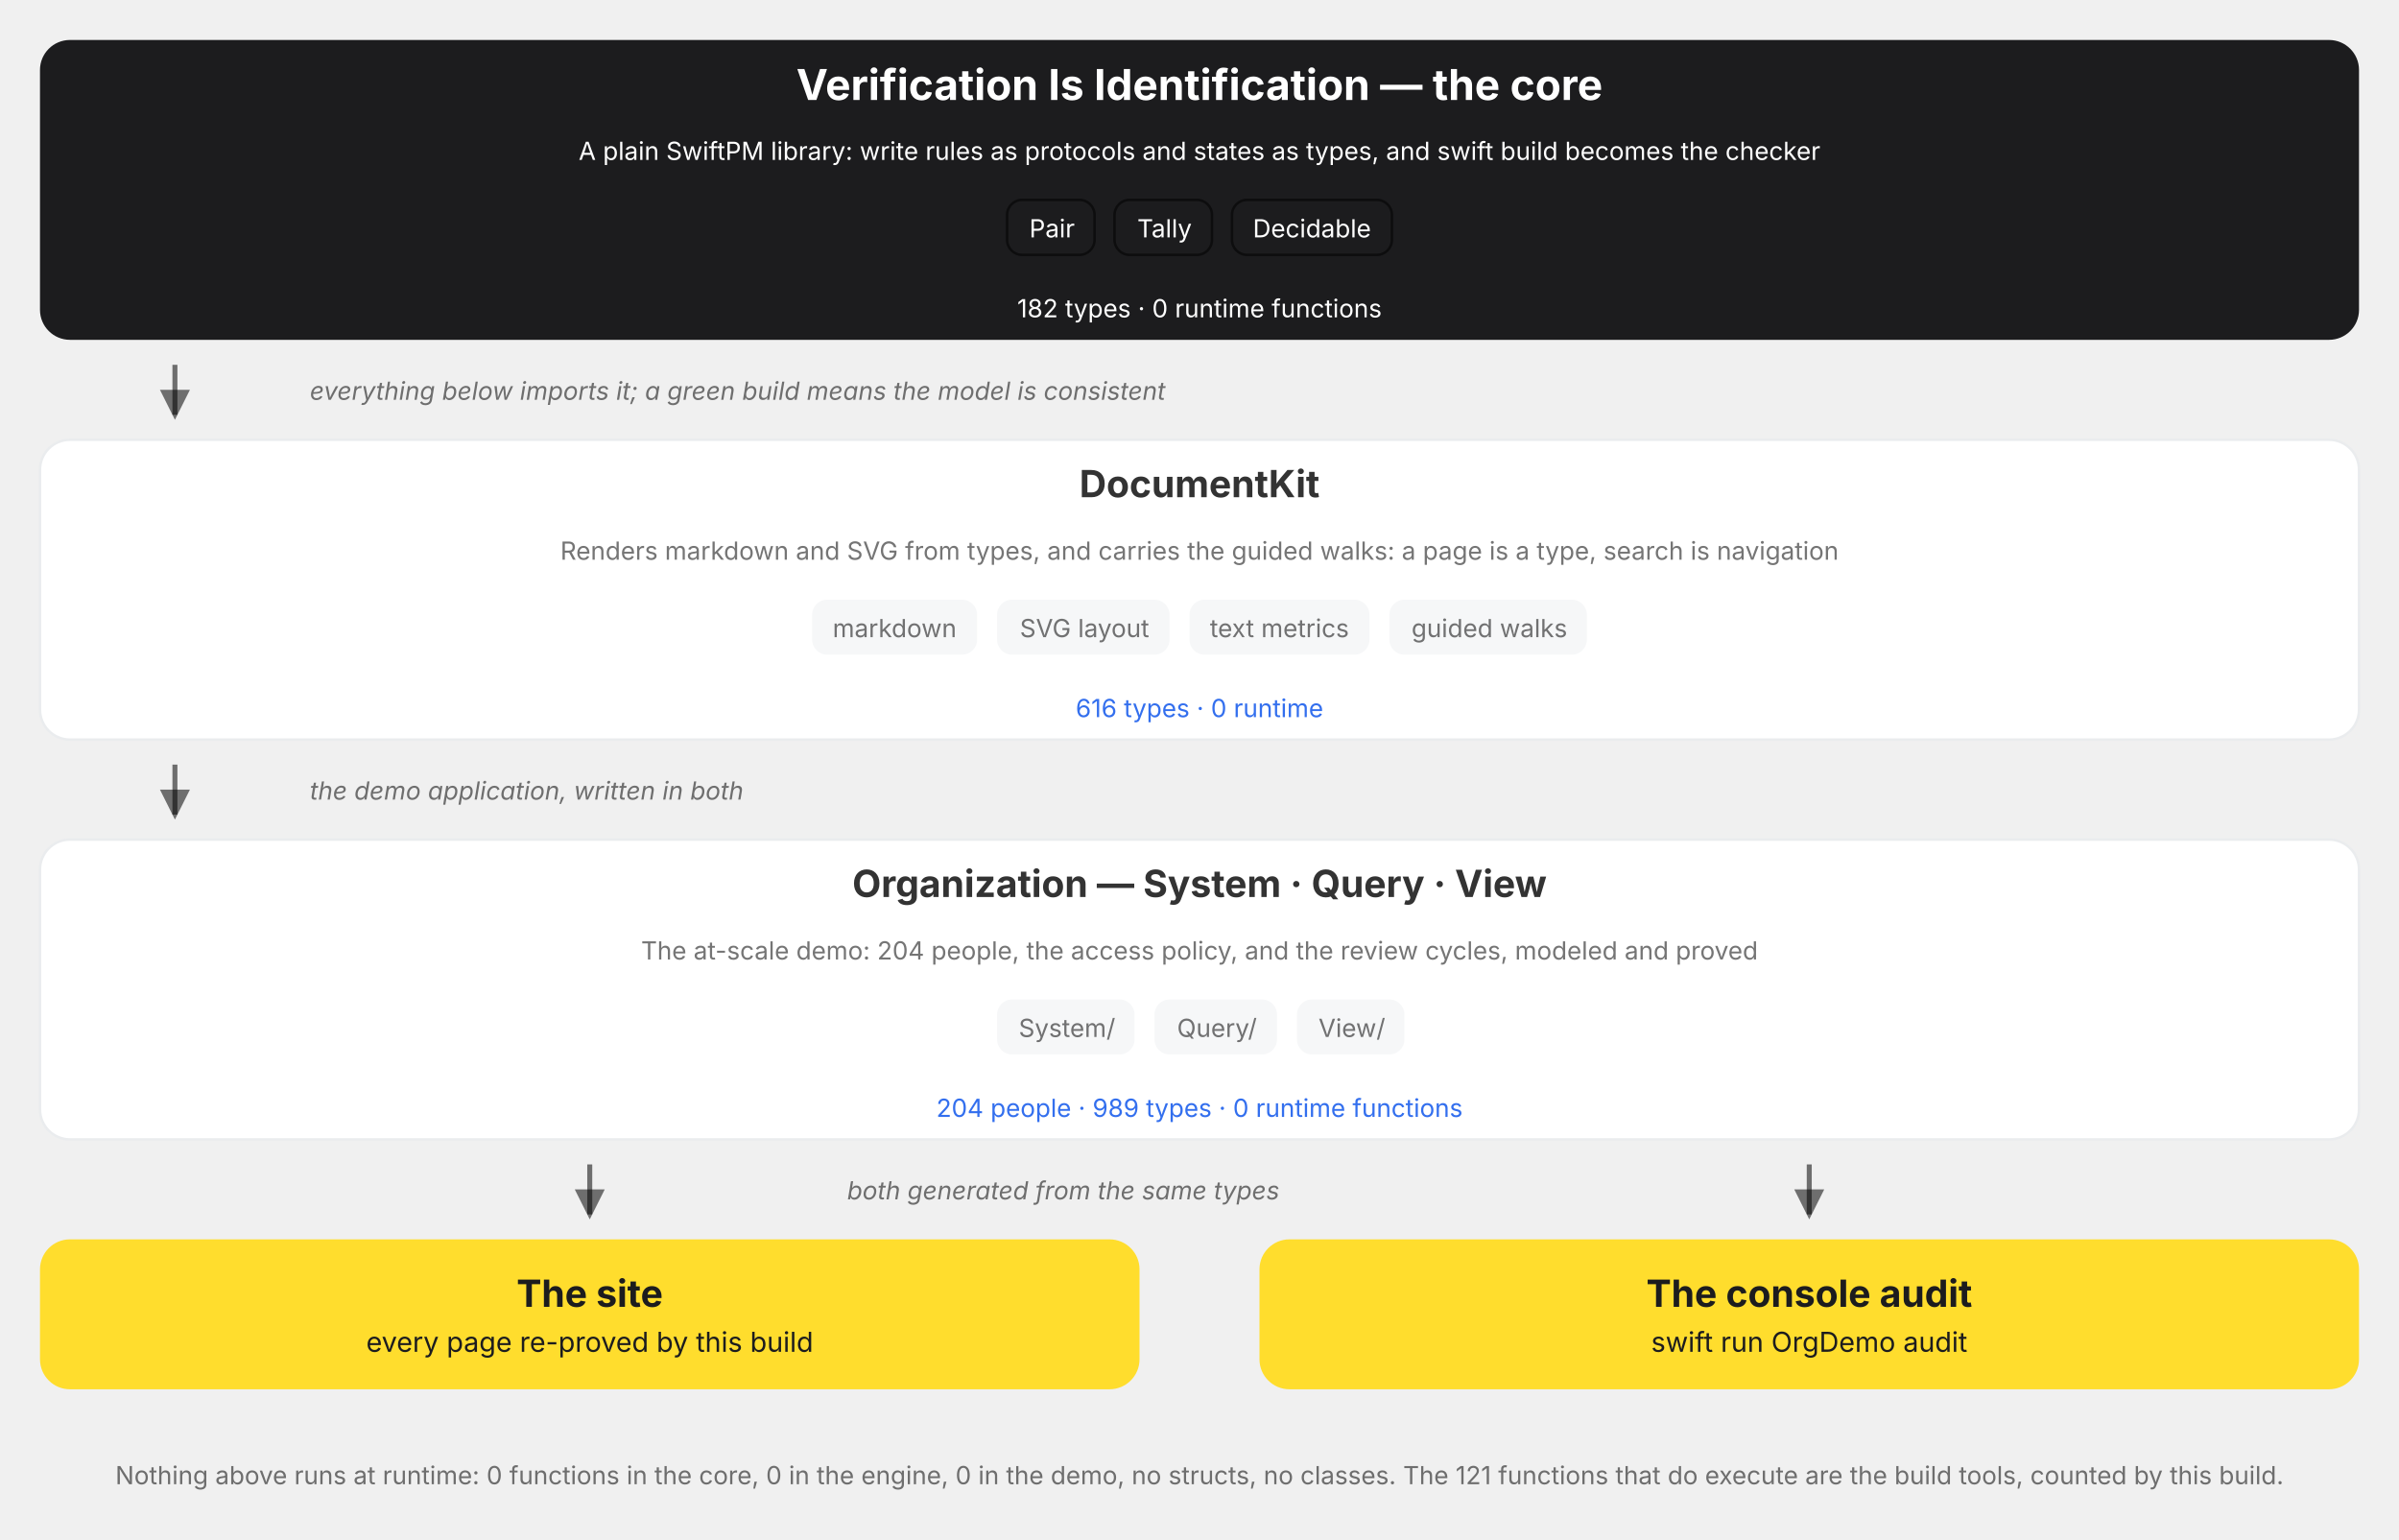
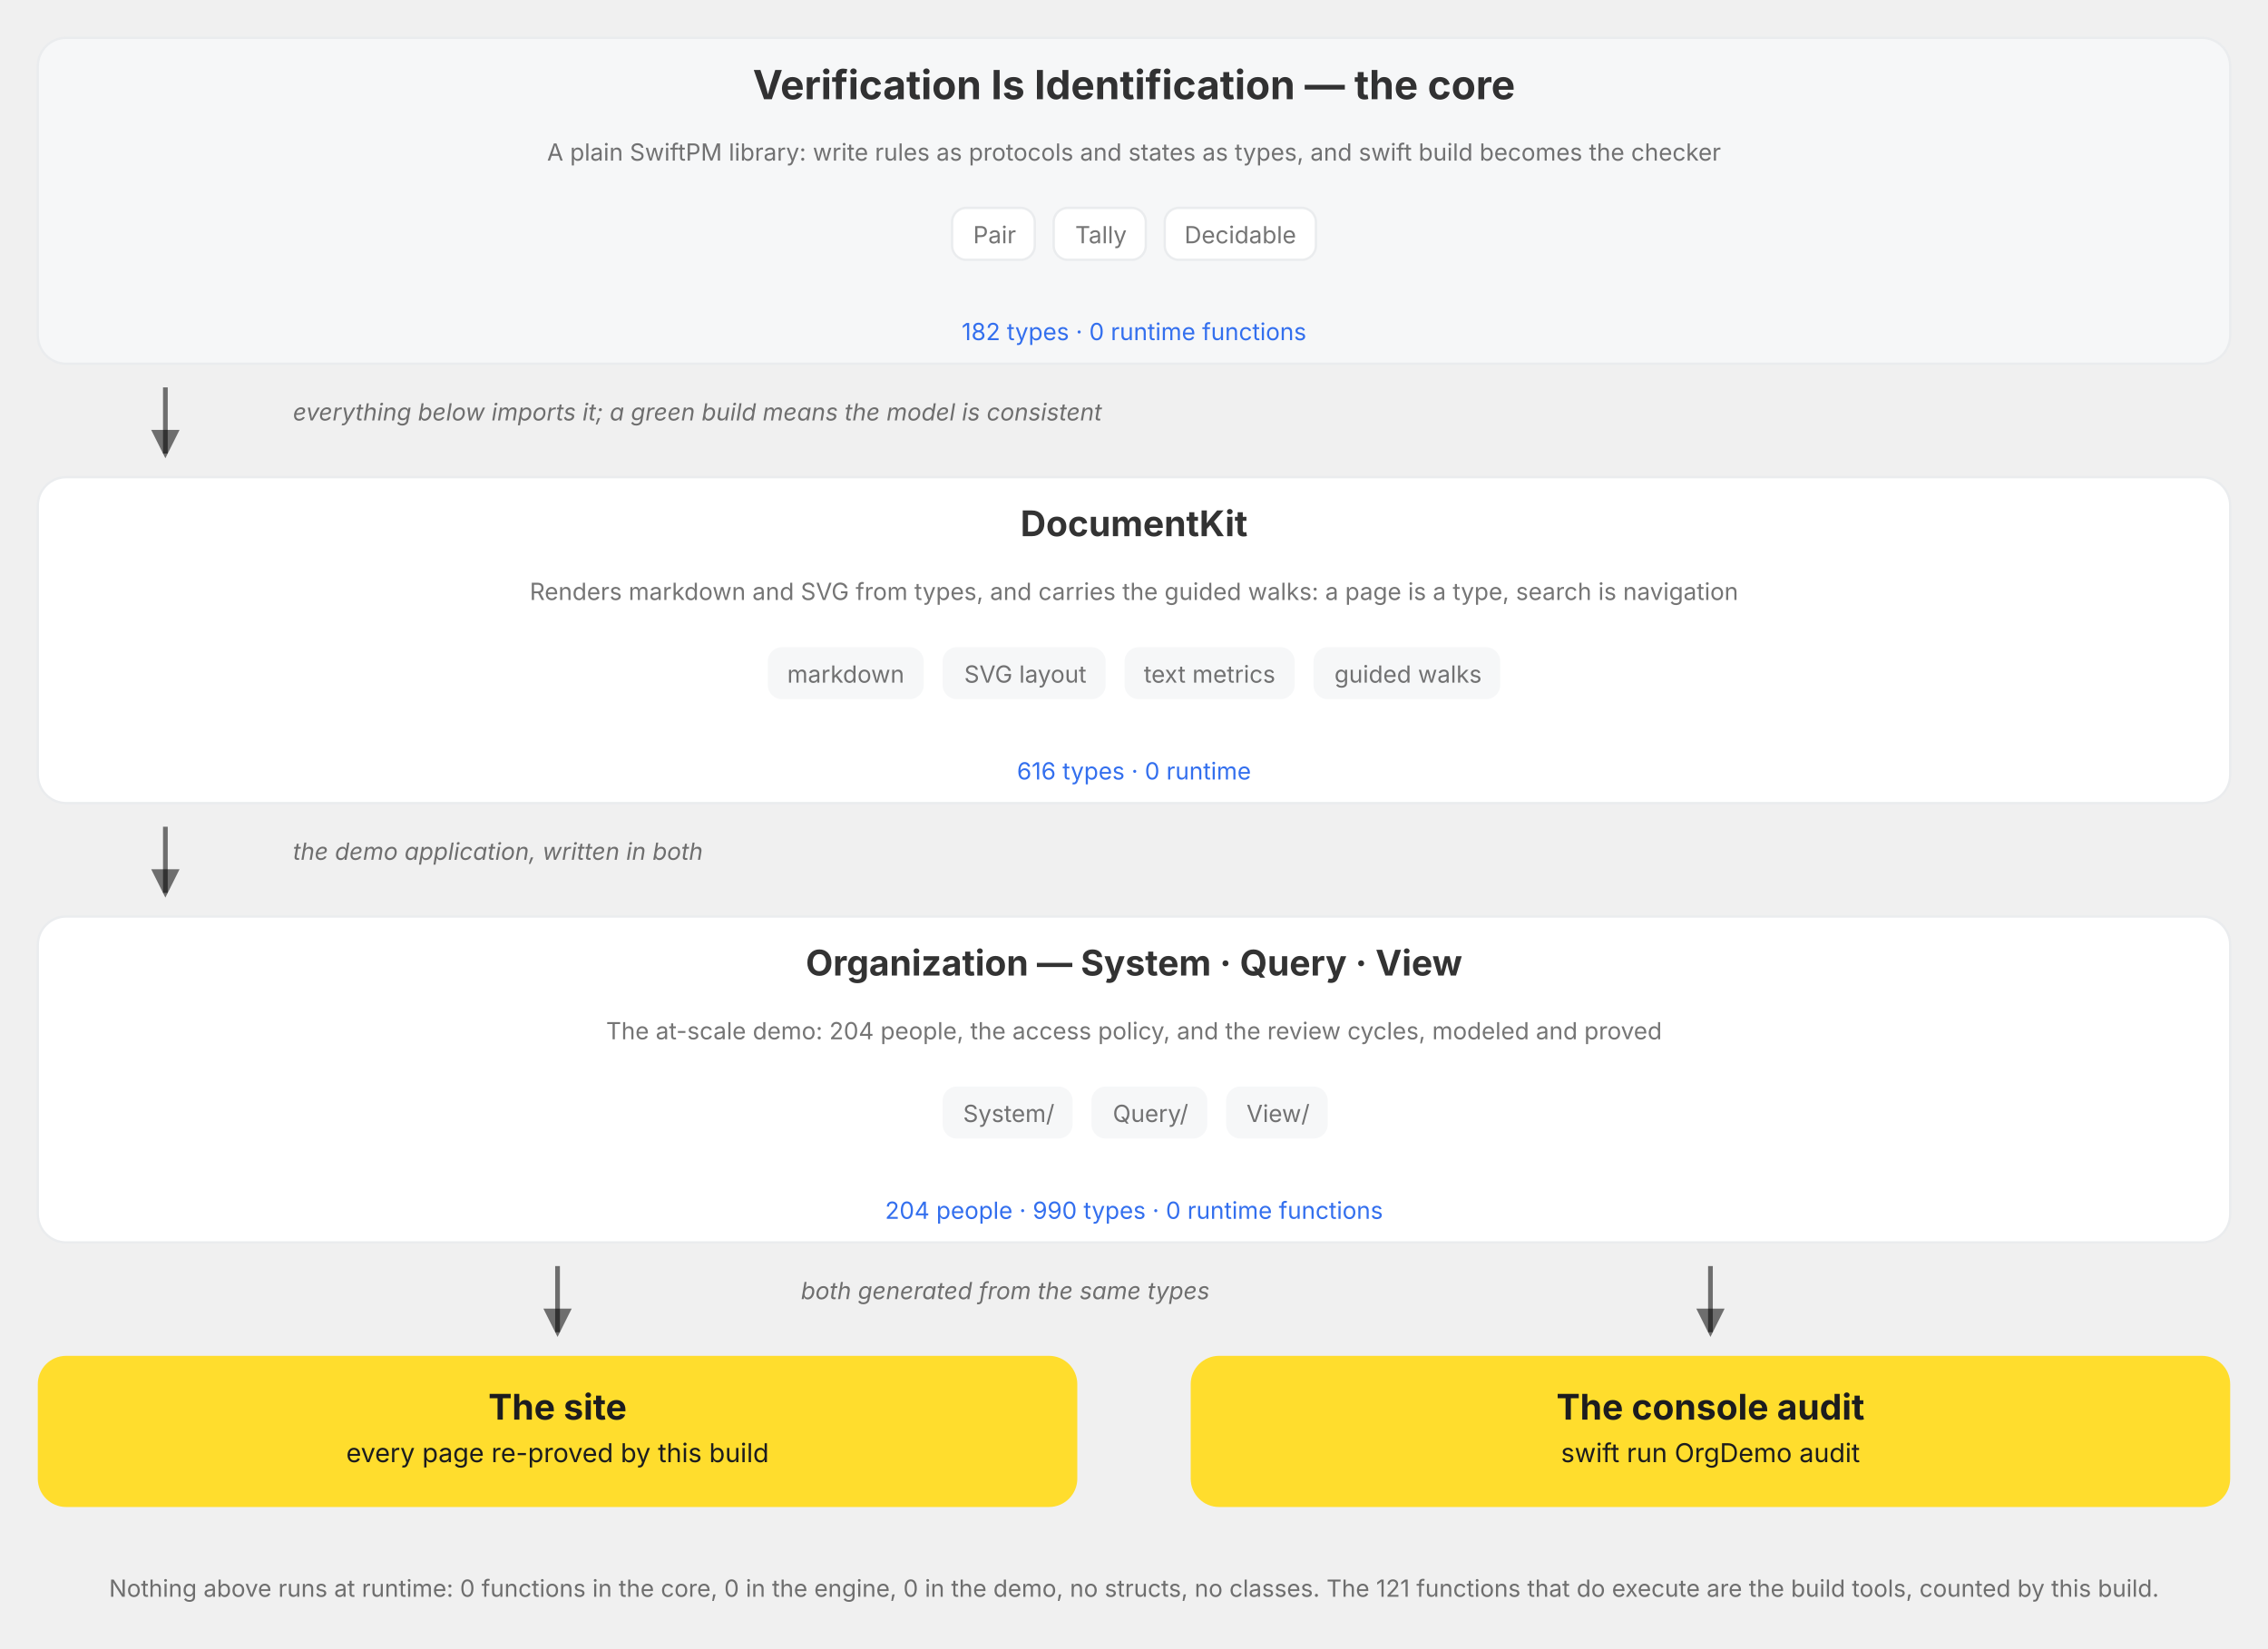
- <svg xmlns="http://www.w3.org/2000/svg" viewBox="0 0 960 616" role="img" data-vi-canvas="1" font-family="Inter, Roboto, system-ui, sans-serif" aria-label="The package, top down: the V=I type lattice, the DocumentKit engine that renders and walks it, the Organization written in both, and the two outputs of every build, the rendered site and the console audit. Each box names its role, its parts, and its census, counted by this build, and opens on click.">
+ <svg xmlns="http://www.w3.org/2000/svg" viewBox="0 0 960 698" role="img" data-vi-canvas="1" font-family="Inter, Roboto, system-ui, sans-serif" aria-label="The package, top down: the V=I type lattice, the DocumentKit engine that renders and walks it, the Organization written in both, and the two outputs of every build, the rendered site and the console audit. Each box names its role, its parts, and its census, counted by this build, and opens on click.">
  <defs>
    <marker id="a" markerWidth="9" markerHeight="9" refX="5" refY="3" orient="auto">
      <path d="M0,0 L6,3 L0,6 Z" fill="var(--vi-text-secondary, rgba(0,0,0,0.54))" />
    </marker>
  </defs>
  <filter id="soft-shadow" x="-20%" y="-20%" width="140%" height="140%">
    <feDropShadow dx="0" dy="5" stdDeviation="10" flood-color="#000000" flood-opacity="0.10" />
  </filter>
  <style>
.hover-pair .hover-panel { opacity: 0; visibility: hidden; transition: opacity 150ms ease 250ms, visibility 0s linear 400ms; }
.hover-pair .hover-trigger { cursor: pointer; }
.hover-pair .hover-trigger:hover ~ .hover-panel, .hover-pair .hover-panel:hover { opacity: 1; visibility: visible; transition-delay: 0s; }
.hover-highlight { transition: stroke 150ms ease, stroke-width 150ms ease; cursor: pointer; }
.hover-highlight:hover { stroke: var(--vi-accent, #FFDD2D); stroke-width: 3; }
</style>
  <g transform="translate(0, 0)">
    <g transform="translate(0, 16)">
      <g transform="translate(16, 0)">
        <a href="/documentation/verificationisidentification">
          <g class="hover-lift" style="--tx:0px;--ty:0px">
-             <rect x="0" width="928" height="120" rx="12" fill="#1C1C1E" />
-             <text x="464" y="24" text-anchor="middle" fill="#FFFFFF" font-weight="700" font-size="17">Verification Is Identification — the core</text>
+             <rect x="0" width="928" height="138" rx="12" fill="var(--vi-surface-track, #F6F7F8)" stroke="var(--vi-line, #EAECEE)" stroke-width="1" />
+             <text x="464" y="26" text-anchor="middle" fill="var(--vi-text-primary, rgba(0,0,0,0.80))" font-weight="700" font-size="17">Verification Is Identification — the core</text>
            <g transform="translate(16, 0)">
-               <text x="448" y="48" text-anchor="middle" fill="#FFFFFF" font-weight="400" font-size="10">A plain SwiftPM library: write rules as protocols and states as types, and swift build becomes the checker</text>
+               <text x="448" y="52" text-anchor="middle" fill="var(--vi-text-secondary, rgba(0,0,0,0.54))" font-weight="400" font-size="10">A plain SwiftPM library: write rules as protocols and states as types, and swift build becomes the checker</text>
            </g>
-             <g transform="translate(0, 64)">
+             <g transform="translate(0, 72)">
              <g transform="translate(387, 0)">
-                 <rect x="0" width="35" height="22" rx="6" fill="#1C1C1E" stroke="var(--vi-text-secondary, rgba(0,0,0,0.54))" stroke-width="1" />
-                 <text x="18" y="15" text-anchor="middle" fill="#FFFFFF" font-weight="400" font-size="10">Pair</text>
+                 <rect x="0" width="35" height="22" rx="6" fill="var(--vi-surface-card, #FFFFFF)" stroke="var(--vi-line, #EAECEE)" stroke-width="1" />
+                 <text x="18" y="15" text-anchor="middle" fill="var(--vi-text-secondary, rgba(0,0,0,0.54))" font-weight="400" font-size="10">Pair</text>
              </g>
              <g transform="translate(430, 0)">
-                 <rect x="0" width="39" height="22" rx="6" fill="#1C1C1E" stroke="var(--vi-text-secondary, rgba(0,0,0,0.54))" stroke-width="1" />
-                 <text x="20" y="15" text-anchor="middle" fill="#FFFFFF" font-weight="400" font-size="10">Tally</text>
+                 <rect x="0" width="39" height="22" rx="6" fill="var(--vi-surface-card, #FFFFFF)" stroke="var(--vi-line, #EAECEE)" stroke-width="1" />
+                 <text x="20" y="15" text-anchor="middle" fill="var(--vi-text-secondary, rgba(0,0,0,0.54))" font-weight="400" font-size="10">Tally</text>
              </g>
              <g transform="translate(477, 0)">
-                 <rect x="0" width="64" height="22" rx="6" fill="#1C1C1E" stroke="var(--vi-text-secondary, rgba(0,0,0,0.54))" stroke-width="1" />
-                 <text x="32" y="15" text-anchor="middle" fill="#FFFFFF" font-weight="400" font-size="10">Decidable</text>
+                 <rect x="0" width="64" height="22" rx="6" fill="var(--vi-surface-card, #FFFFFF)" stroke="var(--vi-line, #EAECEE)" stroke-width="1" />
+                 <text x="32" y="15" text-anchor="middle" fill="var(--vi-text-secondary, rgba(0,0,0,0.54))" font-weight="400" font-size="10">Decidable</text>
              </g>
            </g>
-             <text x="464" y="111" text-anchor="middle" fill="#FFFFFF" font-weight="400" font-size="10">182 types · 0 runtime functions</text>
+             <text x="464" y="128" text-anchor="middle" fill="var(--vi-action, #336FEE)" font-weight="400" font-size="10">182 types · 0 runtime functions</text>
          </g>
        </a>
      </g>
    </g>
-     <g transform="translate(0, 136)">
+     <g transform="translate(0, 154)">
      <g transform="translate(16, 0)">
        <g transform="translate(48, 0)">
-           <line x1="6" y1="10" x2="6" y2="30" stroke="var(--vi-text-secondary, rgba(0,0,0,0.54))" stroke-width="2" marker-end="url(#a)" />
+           <line x1="6" y1="10" x2="6" y2="38" stroke="var(--vi-text-secondary, rgba(0,0,0,0.54))" stroke-width="2" marker-end="url(#a)" />
        </g>
        <g transform="translate(108, 0)">
          <text x="0" y="24" text-anchor="start" fill="var(--vi-text-secondary, rgba(0,0,0,0.54))" font-size="10" font-style="italic">everything below imports it; a green build means the model is consistent</text>
        </g>
      </g>
    </g>
-     <g transform="translate(0, 176)">
+     <g transform="translate(0, 202)">
      <g transform="translate(16, 0)">
        <a href="/documentation/documentkit">
          <g class="hover-lift" style="--tx:0px;--ty:0px">
-             <rect x="0" width="928" height="120" rx="12" fill="var(--vi-surface-card, #FFFFFF)" stroke="var(--vi-line, #EAECEE)" stroke-width="1" />
-             <text x="464" y="23" text-anchor="middle" fill="var(--vi-text-primary, rgba(0,0,0,0.80))" font-weight="700" font-size="15">DocumentKit</text>
+             <rect x="0" width="928" height="138" rx="12" fill="var(--vi-surface-card, #FFFFFF)" stroke="var(--vi-line, #EAECEE)" stroke-width="1" />
+             <text x="464" y="25" text-anchor="middle" fill="var(--vi-text-primary, rgba(0,0,0,0.80))" font-weight="700" font-size="15">DocumentKit</text>
            <g transform="translate(16, 0)">
-               <text x="448" y="48" text-anchor="middle" fill="var(--vi-text-secondary, rgba(0,0,0,0.54))" font-weight="400" font-size="10">Renders markdown and SVG from types, and carries the guided walks: a page is a type, search is navigation</text>
+               <text x="448" y="52" text-anchor="middle" fill="var(--vi-text-secondary, rgba(0,0,0,0.54))" font-weight="400" font-size="10">Renders markdown and SVG from types, and carries the guided walks: a page is a type, search is navigation</text>
            </g>
-             <g transform="translate(0, 64)">
+             <g transform="translate(0, 72)">
              <g transform="translate(309, 0)">
                <rect x="0" width="66" height="22" rx="6" fill="var(--vi-surface-track, #F6F7F8)" />
                <text x="33" y="15" text-anchor="middle" fill="var(--vi-text-secondary, rgba(0,0,0,0.54))" font-weight="400" font-size="10">markdown</text>
              </g>
              <g transform="translate(383, 0)">
                <rect x="0" width="69" height="22" rx="6" fill="var(--vi-surface-track, #F6F7F8)" />
                <text x="35" y="15" text-anchor="middle" fill="var(--vi-text-secondary, rgba(0,0,0,0.54))" font-weight="400" font-size="10">SVG layout</text>
              </g>
              <g transform="translate(460, 0)">
                <rect x="0" width="72" height="22" rx="6" fill="var(--vi-surface-track, #F6F7F8)" />
                <text x="36" y="15" text-anchor="middle" fill="var(--vi-text-secondary, rgba(0,0,0,0.54))" font-weight="400" font-size="10">text metrics</text>
              </g>
              <g transform="translate(540, 0)">
                <rect x="0" width="79" height="22" rx="6" fill="var(--vi-surface-track, #F6F7F8)" />
                <text x="40" y="15" text-anchor="middle" fill="var(--vi-text-secondary, rgba(0,0,0,0.54))" font-weight="400" font-size="10">guided walks</text>
              </g>
            </g>
-             <text x="464" y="111" text-anchor="middle" fill="var(--vi-action, #336FEE)" font-weight="400" font-size="10">616 types · 0 runtime</text>
+             <text x="464" y="128" text-anchor="middle" fill="var(--vi-action, #336FEE)" font-weight="400" font-size="10">616 types · 0 runtime</text>
          </g>
        </a>
      </g>
    </g>
-     <g transform="translate(0, 296)">
+     <g transform="translate(0, 340)">
      <g transform="translate(16, 0)">
        <g transform="translate(48, 0)">
-           <line x1="6" y1="10" x2="6" y2="30" stroke="var(--vi-text-secondary, rgba(0,0,0,0.54))" stroke-width="2" marker-end="url(#a)" />
+           <line x1="6" y1="10" x2="6" y2="38" stroke="var(--vi-text-secondary, rgba(0,0,0,0.54))" stroke-width="2" marker-end="url(#a)" />
        </g>
        <g transform="translate(108, 0)">
          <text x="0" y="24" text-anchor="start" fill="var(--vi-text-secondary, rgba(0,0,0,0.54))" font-size="10" font-style="italic">the demo application, written in both</text>
        </g>
      </g>
    </g>
-     <g transform="translate(0, 336)">
+     <g transform="translate(0, 388)">
      <g transform="translate(16, 0)">
        <a href="/documentation/organization/companydashboard">
          <g class="hover-lift" style="--tx:0px;--ty:0px">
-             <rect x="0" width="928" height="120" rx="12" fill="var(--vi-surface-card, #FFFFFF)" stroke="var(--vi-line, #EAECEE)" stroke-width="1" />
-             <text x="464" y="23" text-anchor="middle" fill="var(--vi-text-primary, rgba(0,0,0,0.80))" font-weight="700" font-size="15">Organization — System · Query · View</text>
+             <rect x="0" width="928" height="138" rx="12" fill="var(--vi-surface-card, #FFFFFF)" stroke="var(--vi-line, #EAECEE)" stroke-width="1" />
+             <text x="464" y="25" text-anchor="middle" fill="var(--vi-text-primary, rgba(0,0,0,0.80))" font-weight="700" font-size="15">Organization — System · Query · View</text>
            <g transform="translate(16, 0)">
-               <text x="448" y="48" text-anchor="middle" fill="var(--vi-text-secondary, rgba(0,0,0,0.54))" font-weight="400" font-size="10">The at-scale demo: 204 people, the access policy, and the review cycles, modeled and proved</text>
+               <text x="448" y="52" text-anchor="middle" fill="var(--vi-text-secondary, rgba(0,0,0,0.54))" font-weight="400" font-size="10">The at-scale demo: 204 people, the access policy, and the review cycles, modeled and proved</text>
            </g>
-             <g transform="translate(0, 64)">
+             <g transform="translate(0, 72)">
              <g transform="translate(383, 0)">
                <rect x="0" width="55" height="22" rx="6" fill="var(--vi-surface-track, #F6F7F8)" />
                <text x="28" y="15" text-anchor="middle" fill="var(--vi-text-secondary, rgba(0,0,0,0.54))" font-weight="400" font-size="10">System/</text>
              </g>
              <g transform="translate(446, 0)">
                <rect x="0" width="49" height="22" rx="6" fill="var(--vi-surface-track, #F6F7F8)" />
                <text x="25" y="15" text-anchor="middle" fill="var(--vi-text-secondary, rgba(0,0,0,0.54))" font-weight="400" font-size="10">Query/</text>
              </g>
              <g transform="translate(503, 0)">
                <rect x="0" width="43" height="22" rx="6" fill="var(--vi-surface-track, #F6F7F8)" />
                <text x="22" y="15" text-anchor="middle" fill="var(--vi-text-secondary, rgba(0,0,0,0.54))" font-weight="400" font-size="10">View/</text>
              </g>
            </g>
-             <text x="464" y="111" text-anchor="middle" fill="var(--vi-action, #336FEE)" font-weight="400" font-size="10">204 people · 989 types · 0 runtime functions</text>
+             <text x="464" y="128" text-anchor="middle" fill="var(--vi-action, #336FEE)" font-weight="400" font-size="10">204 people · 990 types · 0 runtime functions</text>
          </g>
        </a>
      </g>
    </g>
-     <g transform="translate(0, 456)">
+     <g transform="translate(0, 526)">
      <g transform="translate(16, 0)">
        <g transform="translate(214, 0)">
-           <line x1="6" y1="10" x2="6" y2="30" stroke="var(--vi-text-secondary, rgba(0,0,0,0.54))" stroke-width="2" marker-end="url(#a)" />
+           <line x1="6" y1="10" x2="6" y2="38" stroke="var(--vi-text-secondary, rgba(0,0,0,0.54))" stroke-width="2" marker-end="url(#a)" />
        </g>
      </g>
      <g transform="translate(504, 0)">
        <g transform="translate(214, 0)">
-           <line x1="6" y1="10" x2="6" y2="30" stroke="var(--vi-text-secondary, rgba(0,0,0,0.54))" stroke-width="2" marker-end="url(#a)" />
+           <line x1="6" y1="10" x2="6" y2="38" stroke="var(--vi-text-secondary, rgba(0,0,0,0.54))" stroke-width="2" marker-end="url(#a)" />
        </g>
      </g>
    </g>
-     <g transform="translate(0, 456)">
+     <g transform="translate(0, 526)">
      <g transform="translate(339, 0)">
        <text x="0" y="24" text-anchor="start" fill="var(--vi-text-secondary, rgba(0,0,0,0.54))" font-size="10" font-style="italic">both generated from the same types</text>
      </g>
    </g>
-     <g transform="translate(0, 496)">
+     <g transform="translate(0, 574)">
      <g transform="translate(16, 0)">
        <a href="/documentation/organization">
          <g class="hover-lift" style="--tx:0px;--ty:0px">
-             <rect x="0" width="440" height="60" rx="12" fill="var(--vi-accent, #FFDD2D)" />
+             <rect x="0" width="440" height="64" rx="12" fill="var(--vi-accent, #FFDD2D)" />
            <text x="220" y="27" text-anchor="middle" fill="var(--vi-on-accent, #1C1C1E)" font-weight="700" font-size="15">The site</text>
            <text x="220" y="45" text-anchor="middle" fill="var(--vi-on-accent, #1C1C1E)" font-weight="400" font-size="11">every page re-proved by this build</text>
          </g>
        </a>
      </g>
      <g transform="translate(504, 0)">
-         <rect x="0" width="440" height="60" rx="12" fill="var(--vi-accent, #FFDD2D)" />
+         <rect x="0" width="440" height="64" rx="12" fill="var(--vi-accent, #FFDD2D)" />
        <text x="220" y="27" text-anchor="middle" fill="var(--vi-on-accent, #1C1C1E)" font-weight="700" font-size="15">The console audit</text>
        <text x="220" y="45" text-anchor="middle" fill="var(--vi-on-accent, #1C1C1E)" font-weight="400" font-size="11">swift run OrgDemo audit</text>
      </g>
    </g>
-     <g transform="translate(0, 580)">
+     <g transform="translate(0, 662)">
      <g transform="translate(0, 0)">
        <text x="480" y="14" text-anchor="middle" fill="var(--vi-text-secondary, rgba(0,0,0,0.54))" font-weight="400" font-size="10">Nothing above runs at runtime: 0 functions in the core, 0 in the engine, 0 in the demo, no structs, no classes. The 121 functions that do execute are the build tools, counted by this build.</text>
      </g>
    </g>
  </g>
</svg>
